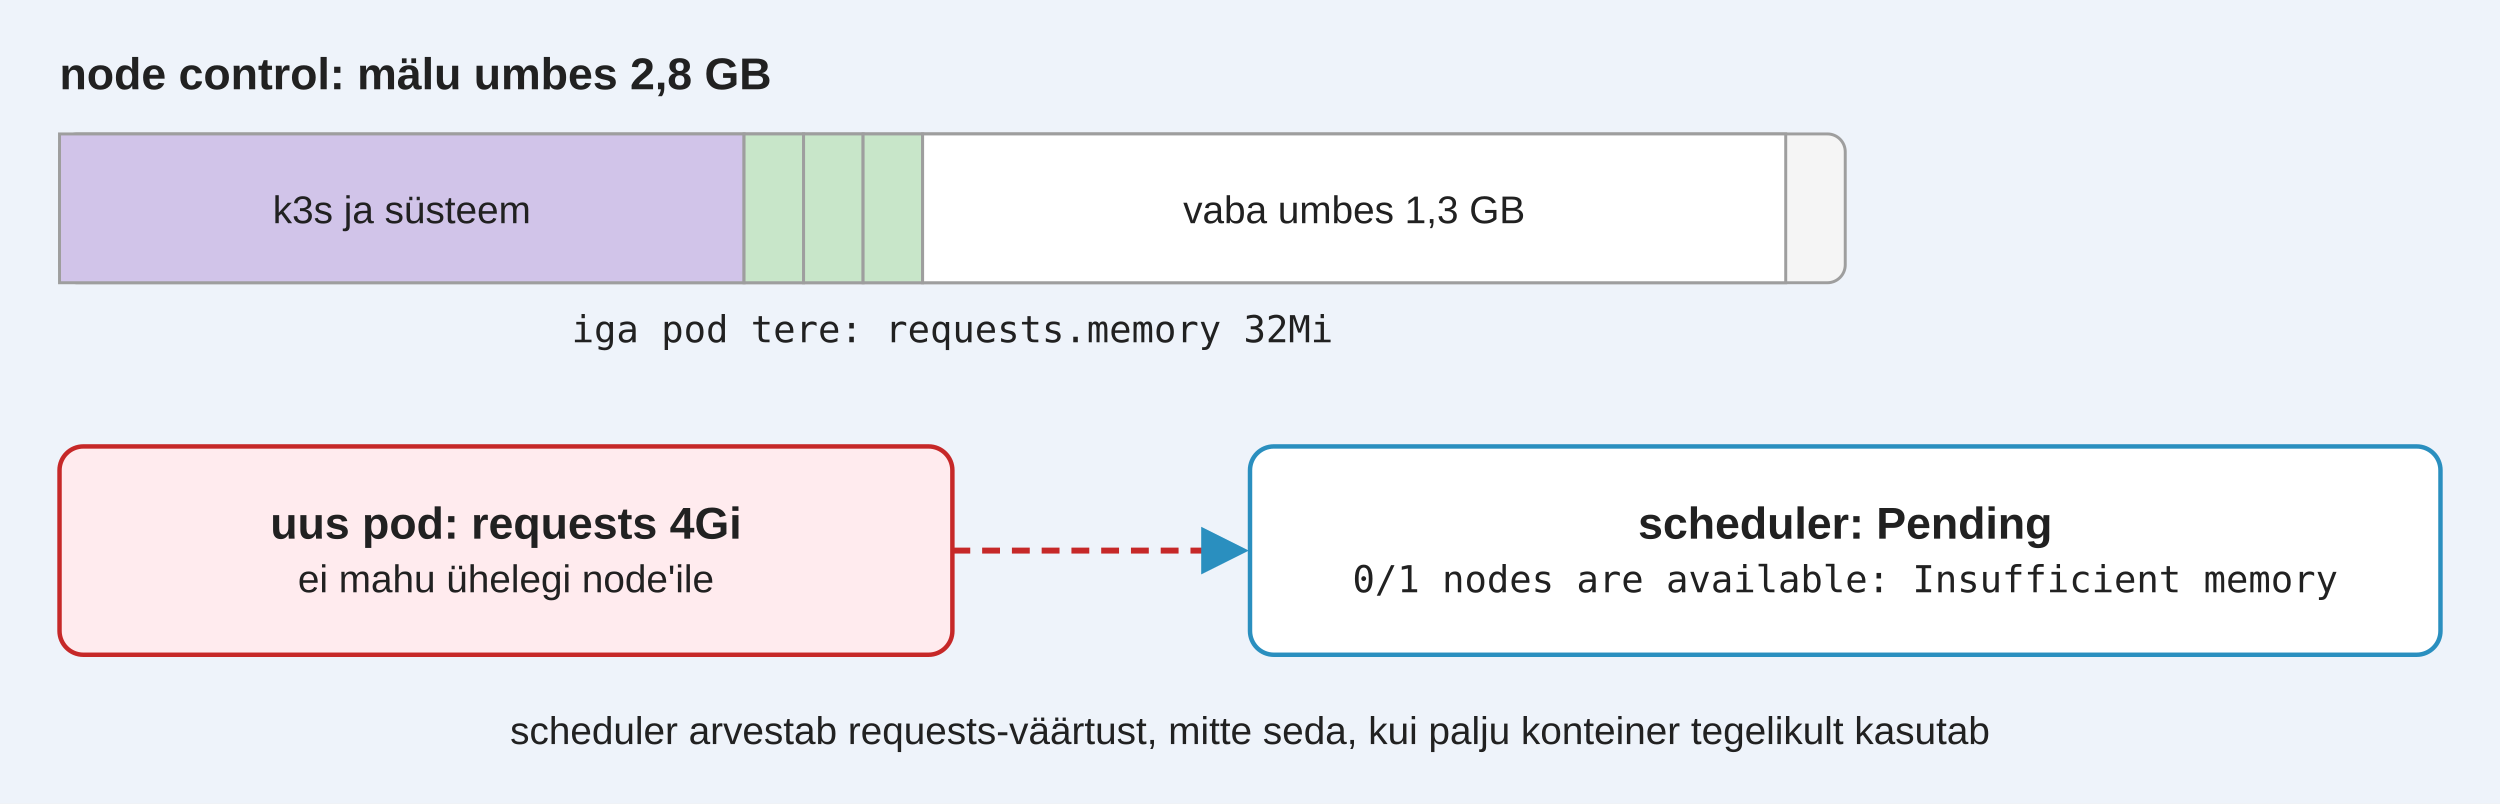
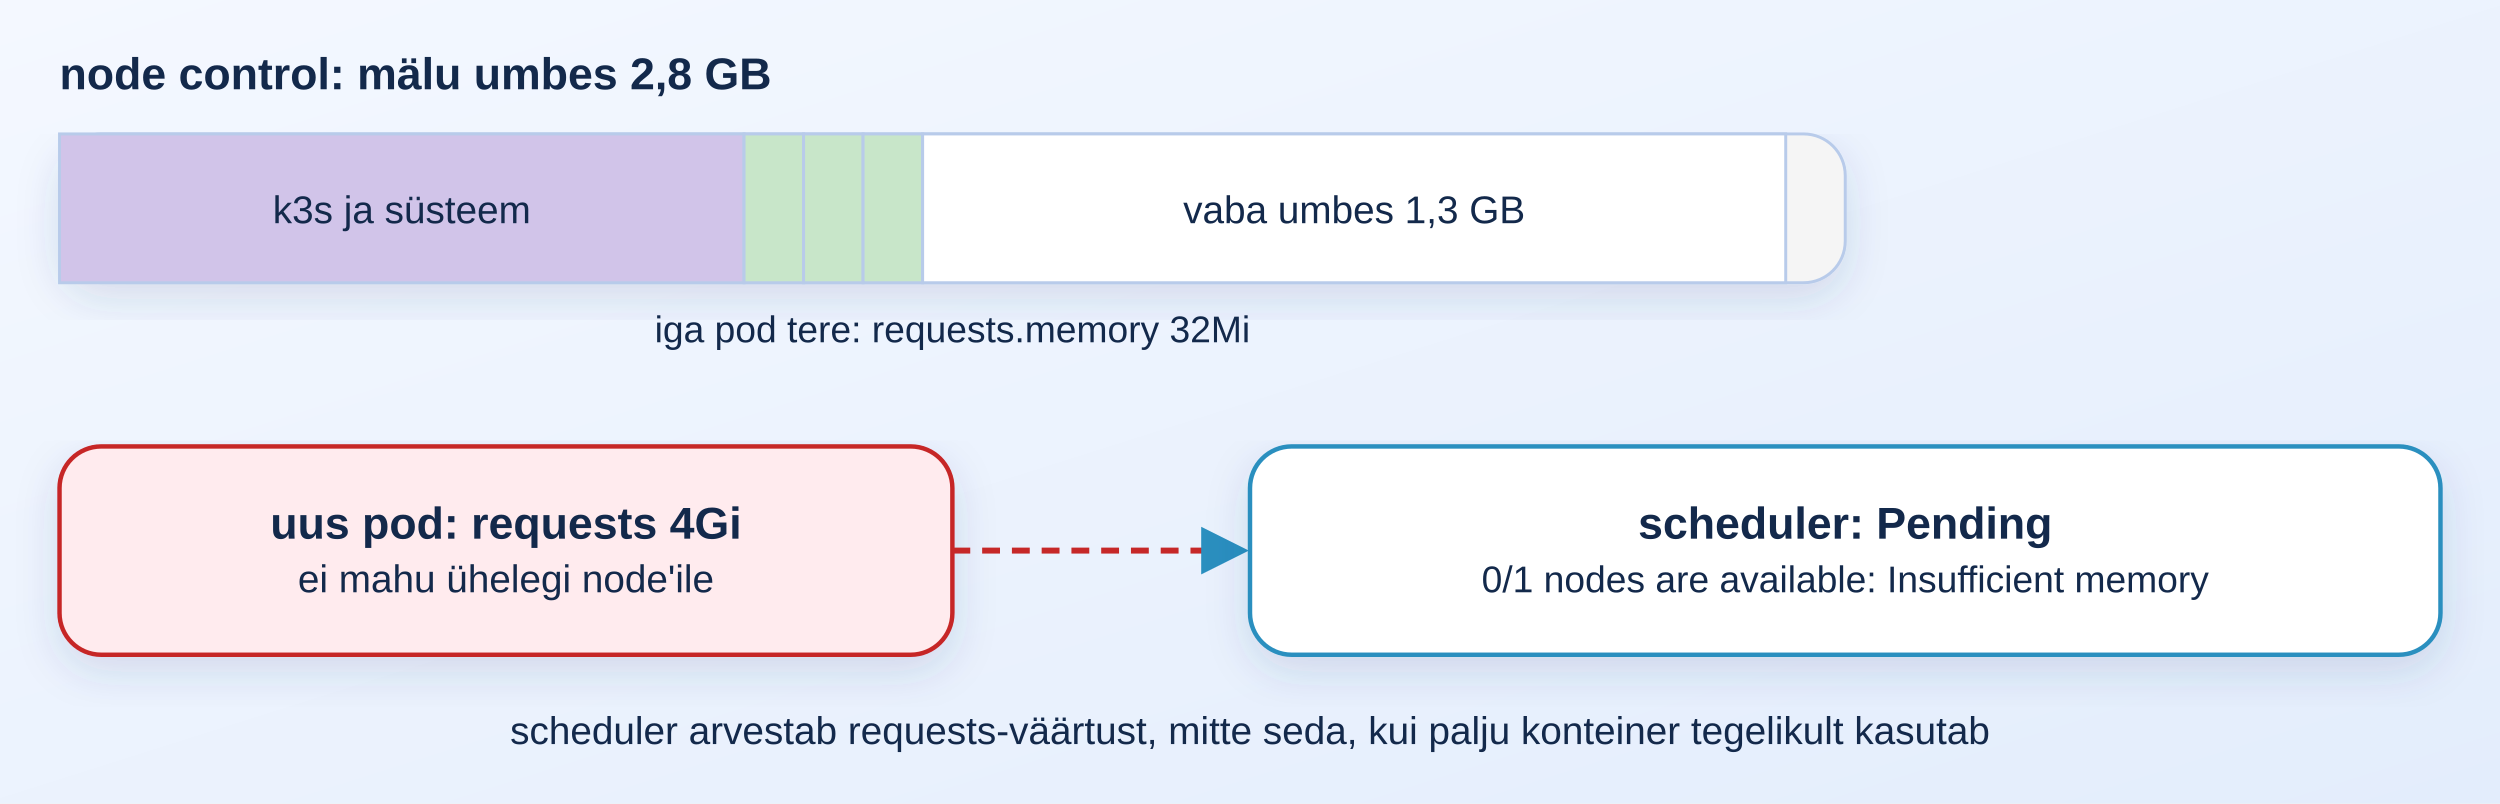
<svg xmlns="http://www.w3.org/2000/svg" viewBox="0 0 840 270" width="840">
+   <defs>
+     <linearGradient id="ubg" x1="0" y1="0" x2="1" y2="1">
+       <stop offset="0" stop-color="#F4F8FF" />
+       <stop offset="1" stop-color="#E3EDFC" />
+     </linearGradient>
+     <filter id="ush" x="-10%" y="-10%" width="120%" height="135%">
+       <feDropShadow dx="0" dy="5" stdDeviation="7" flood-color="#2A4A80" flood-opacity="0.14" />
+     </filter>
+   </defs>
  <defs>
    <marker id="a" viewBox="0 0 10 10" refX="9" refY="5" markerWidth="8" markerHeight="8" orient="auto-start-reverse">
      <path d="M0,0 L10,5 L0,10 z" fill="#2A8FBF" />
    </marker>
  </defs>
-   <style>text{font-family:Segoe UI, Arial, sans-serif;fill:#212121;text-anchor:middle}.t{font-size:15px;font-weight:600}.s{font-size:13px}.w{fill:#ffffff}.c{font-family:monospace;font-size:12.5px}.ln{stroke:#2A8FBF;stroke-width:2;fill:none}.d{stroke-dasharray:6 4}.x{stroke:#c62828;stroke-width:2;stroke-dasharray:6 4;fill:none}.p{fill:#FFFFFF;stroke:#2A8FBF;stroke-width:1.5}.o{fill:#FFFFFF;stroke:#2A8FBF;stroke-width:1.5}.g{fill:#e8f5e9;stroke:#2e7d32;stroke-width:1.5}.r{fill:#ffebee;stroke:#c62828;stroke-width:1.5}.m{fill:#326CE5;stroke:#326CE5}.z{fill:none;stroke:#bdbdbd;stroke-width:1.2;stroke-dasharray:5 4}.bar{fill:#c5cae9;stroke:#5c6bc0;stroke-width:1}</style>
-   <rect width="100%" height="100%" fill="#EEF3FA" />
+   <style>text{font-family:'Segoe UI',Arial,sans-serif;fill:#13294B;text-anchor:middle}.t{font-size:15px;font-weight:600}.s{font-size:13px}.w{fill:#ffffff}.c{font-family:'Segoe UI',Arial,sans-serif;font-size:12.5px}.ln{stroke:#2A8FBF;stroke-width:2;fill:none}.d{stroke-dasharray:6 4}.x{stroke:#c62828;stroke-width:2;stroke-dasharray:6 4;fill:none}.p{fill:#FFFFFF;stroke:#2A8FBF;stroke-width:1.5}.o{fill:#FFFFFF;stroke:#2A8FBF;stroke-width:1.5}.g{fill:#e8f5e9;stroke:#2e7d32;stroke-width:1.5}.r{fill:#ffebee;stroke:#c62828;stroke-width:1.5}.m{fill:#326CE5;stroke:#326CE5}.z{fill:none;stroke:#B8CBEA;stroke-width:1.2;stroke-dasharray:5 4}.bar{fill:#c5cae9;stroke:#5c6bc0;stroke-width:1}</style>
+   <rect width="100%" height="100%" fill="url(#ubg)" />
  <text class="t" x="20" y="30" style="text-anchor:start">node control: mälu umbes 2,8 GB</text>
-   <rect x="20" y="45" width="600" height="50" rx="6" fill="#f5f5f5" stroke="#9e9e9e" />
-   <rect x="20" y="45" width="230" height="50" fill="#d1c4e9" stroke="#9e9e9e" />
+   <rect filter="url(#ush)" x="20" y="45" width="600" height="50" rx="14" fill="#f5f5f5" stroke="#B8CBEA" />
+   <rect x="20" y="45" width="230" height="50" fill="#d1c4e9" stroke="#B8CBEA" />
  <text class="s" x="135.0" y="75" style="text-anchor:middle">k3s ja süsteem</text>
-   <rect x="250" y="45" width="20" height="50" fill="#c8e6c9" stroke="#9e9e9e" />
-   <rect x="270" y="45" width="20" height="50" fill="#c8e6c9" stroke="#9e9e9e" />
-   <rect x="290" y="45" width="20" height="50" fill="#c8e6c9" stroke="#9e9e9e" />
-   <rect x="310" y="45" width="290" height="50" fill="#ffffff" stroke="#9e9e9e" />
+   <rect x="250" y="45" width="20" height="50" fill="#c8e6c9" stroke="#B8CBEA" />
+   <rect x="270" y="45" width="20" height="50" fill="#c8e6c9" stroke="#B8CBEA" />
+   <rect x="290" y="45" width="20" height="50" fill="#c8e6c9" stroke="#B8CBEA" />
+   <rect x="310" y="45" width="290" height="50" fill="#ffffff" stroke="#B8CBEA" />
  <text class="s" x="455.0" y="75" style="text-anchor:middle">vaba umbes 1,3 GB</text>
  <text class="c" x="320" y="115" style="text-anchor:middle">iga pod tere: requests.memory 32Mi</text>
-   <rect class="r" x="20" y="150" width="300" height="70" rx="8" />
+   <rect filter="url(#ush)" class="r" x="20" y="150" width="300" height="70" rx="14" />
  <text class="t" x="170.0" y="181.0">uus pod: requests 4Gi</text>
  <text class="s" x="170.0" y="199.0">ei mahu ühelegi node'ile</text>
  <line class="x" x1="320" y1="185" x2="418" y2="185" marker-end="url(#a)" />
-   <rect class="o" x="420" y="150" width="400" height="70" rx="8" />
+   <rect filter="url(#ush)" class="o" x="420" y="150" width="400" height="70" rx="14" />
  <text class="t" x="620.0" y="181.0">scheduler: Pending</text>
  <text class="c" x="620.0" y="199.0">0/1 nodes are available: Insufficient memory</text>
  <text class="s" x="420" y="250" style="text-anchor:middle">scheduler arvestab requests-väärtust, mitte seda, kui palju konteiner tegelikult kasutab</text>
</svg>
